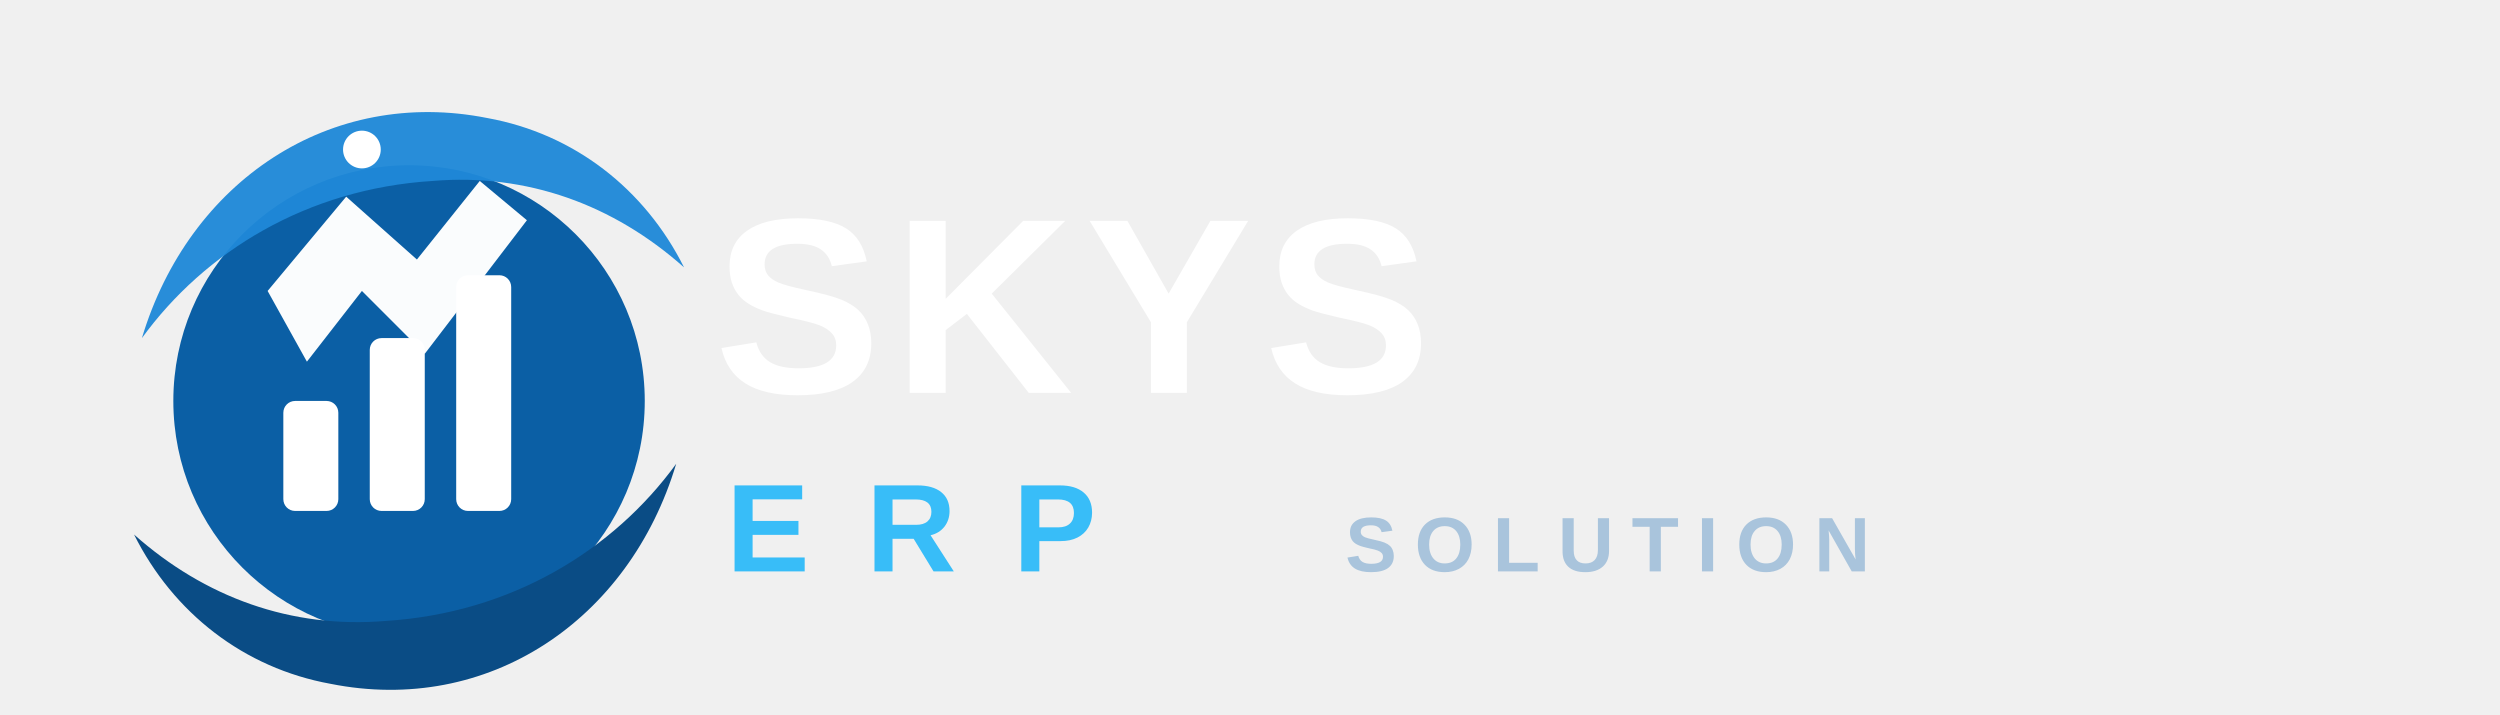
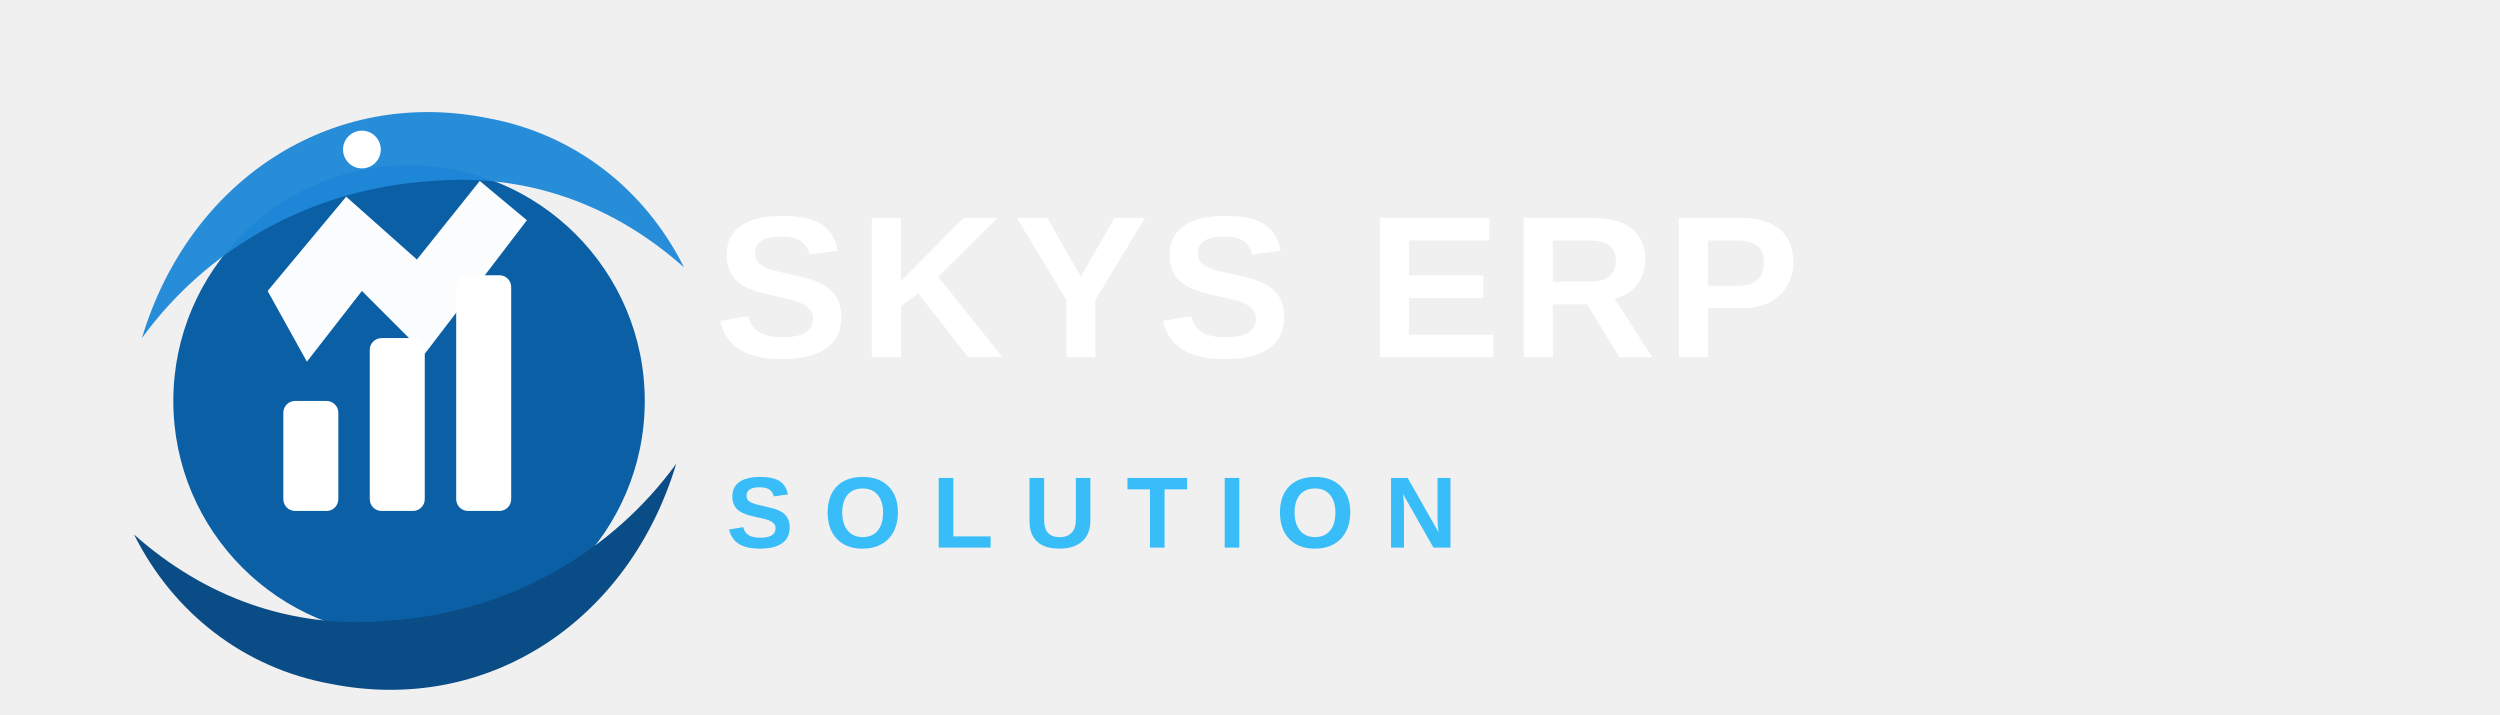
<svg xmlns="http://www.w3.org/2000/svg" viewBox="0 0 420 120" role="img" aria-label="SKYS ERP Solution">
  <g id="embleme" transform="translate(8 4) scale(1.32)">
    <circle cx="46" cy="48" r="30" fill="#0B5FA5" />
    <path d="M12 40c6-20 24-32 44-28 11 2 20 9 25 19-9-8-20-12-32-11-16 1-29 9-37 20z" fill="#1E88D8" opacity="0.95" />
    <path d="M80 56c-6 20-24 32-44 28-11-2-20-9-25-19 9 8 20 12 32 11 16-1 29-9 37-20z" fill="#0A4C85" />
    <rect x="30" y="48" width="7" height="14" rx="1.5" fill="#FFFFFF" />
    <rect x="41" y="40" width="7" height="22" rx="1.5" fill="#FFFFFF" />
    <rect x="52" y="32" width="7" height="30" rx="1.5" fill="#FFFFFF" />
    <path d="M28 34l10-12 9 8 8-10 6 5-13 17-8-8-7 9z" fill="#FFFFFF" opacity="0.98" />
    <circle cx="40" cy="16" r="2.4" fill="#FFFFFF" />
  </g>
-   <text x="120" y="66" font-family="Segoe UI, Helvetica Neue, Arial, sans-serif" font-size="42" font-weight="700" letter-spacing="2" fill="#FFFFFF">SKYS</text>
-   <text x="122" y="96" font-family="Segoe UI, Helvetica Neue, Arial, sans-serif" font-size="21" font-weight="700" letter-spacing="9.5" fill="#38BDF8">ERP</text>
-   <text x="226" y="96" font-family="Segoe UI, Helvetica Neue, Arial, sans-serif" font-size="13" font-weight="600" letter-spacing="3" fill="#A9C4DC">SOLUTION</text>
+   <text x="120" y="60" font-family="Segoe UI, Helvetica Neue, Arial, sans-serif" font-size="34" font-weight="700" letter-spacing="1.5" fill="#FFFFFF">SKYS ERP</text>
+   <text x="122" y="92" font-family="Segoe UI, Helvetica Neue, Arial, sans-serif" font-size="17" font-weight="600" letter-spacing="5" fill="#38BDF8">SOLUTION</text>
</svg>
